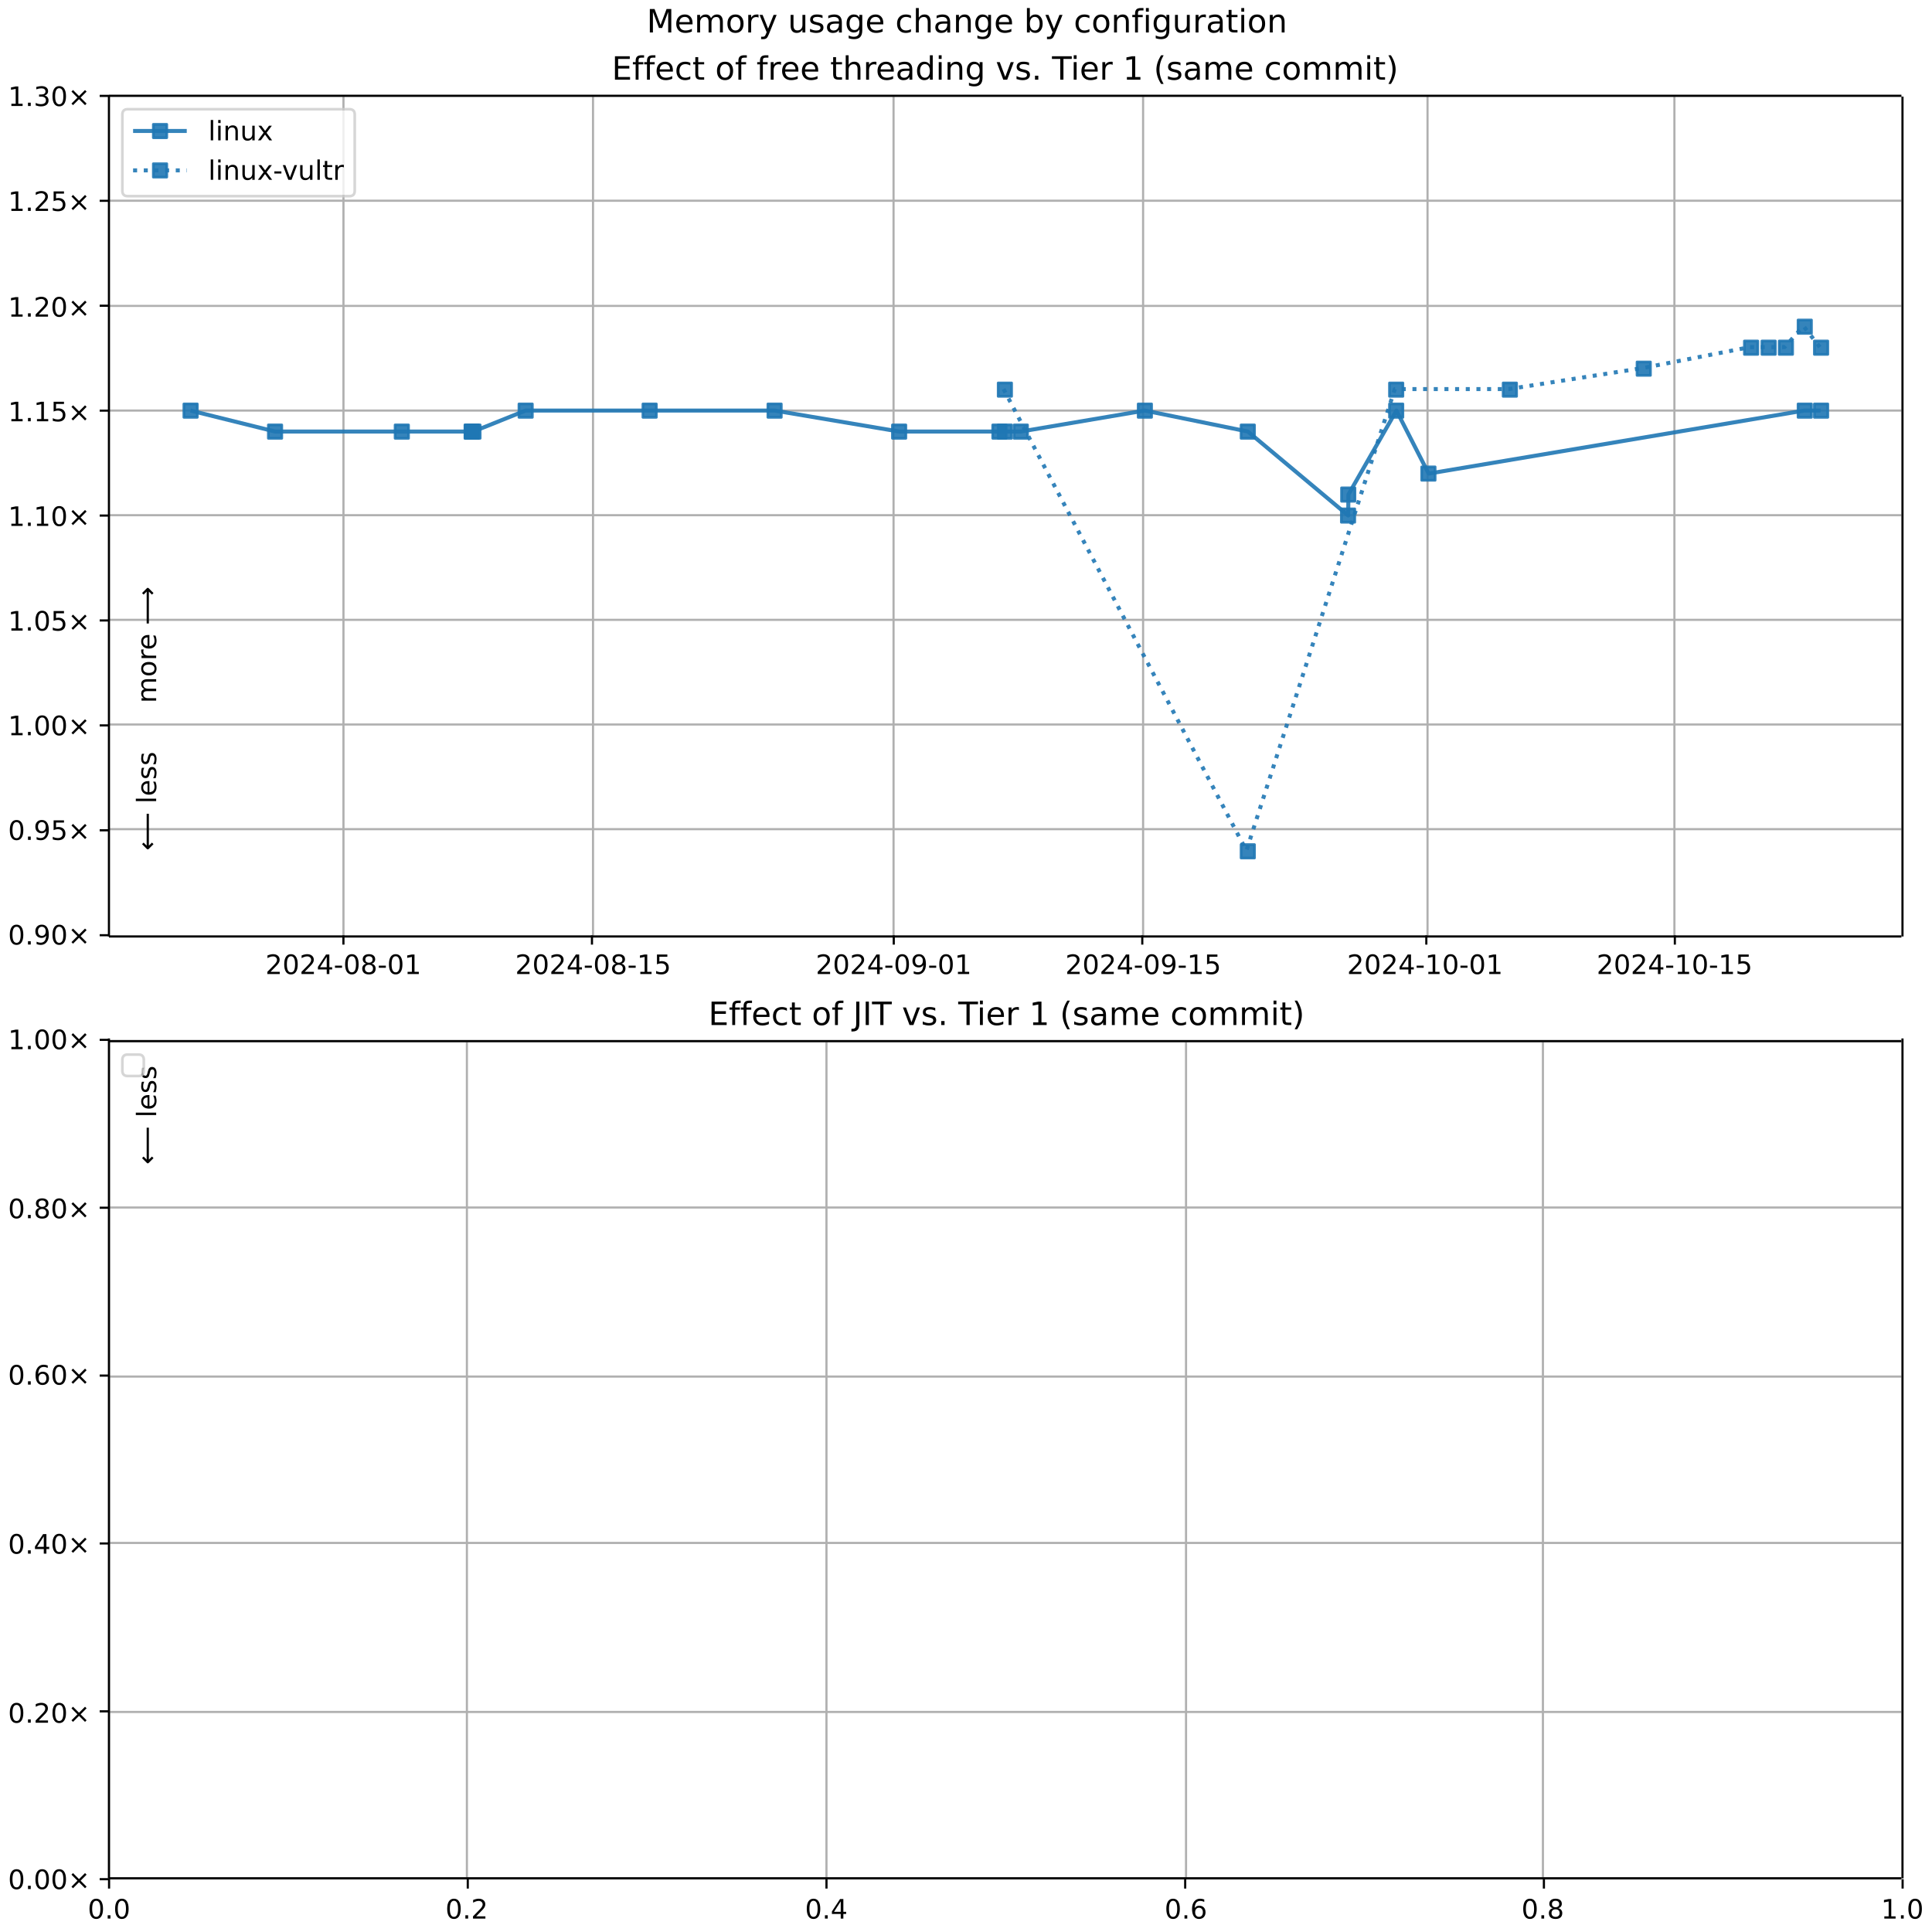
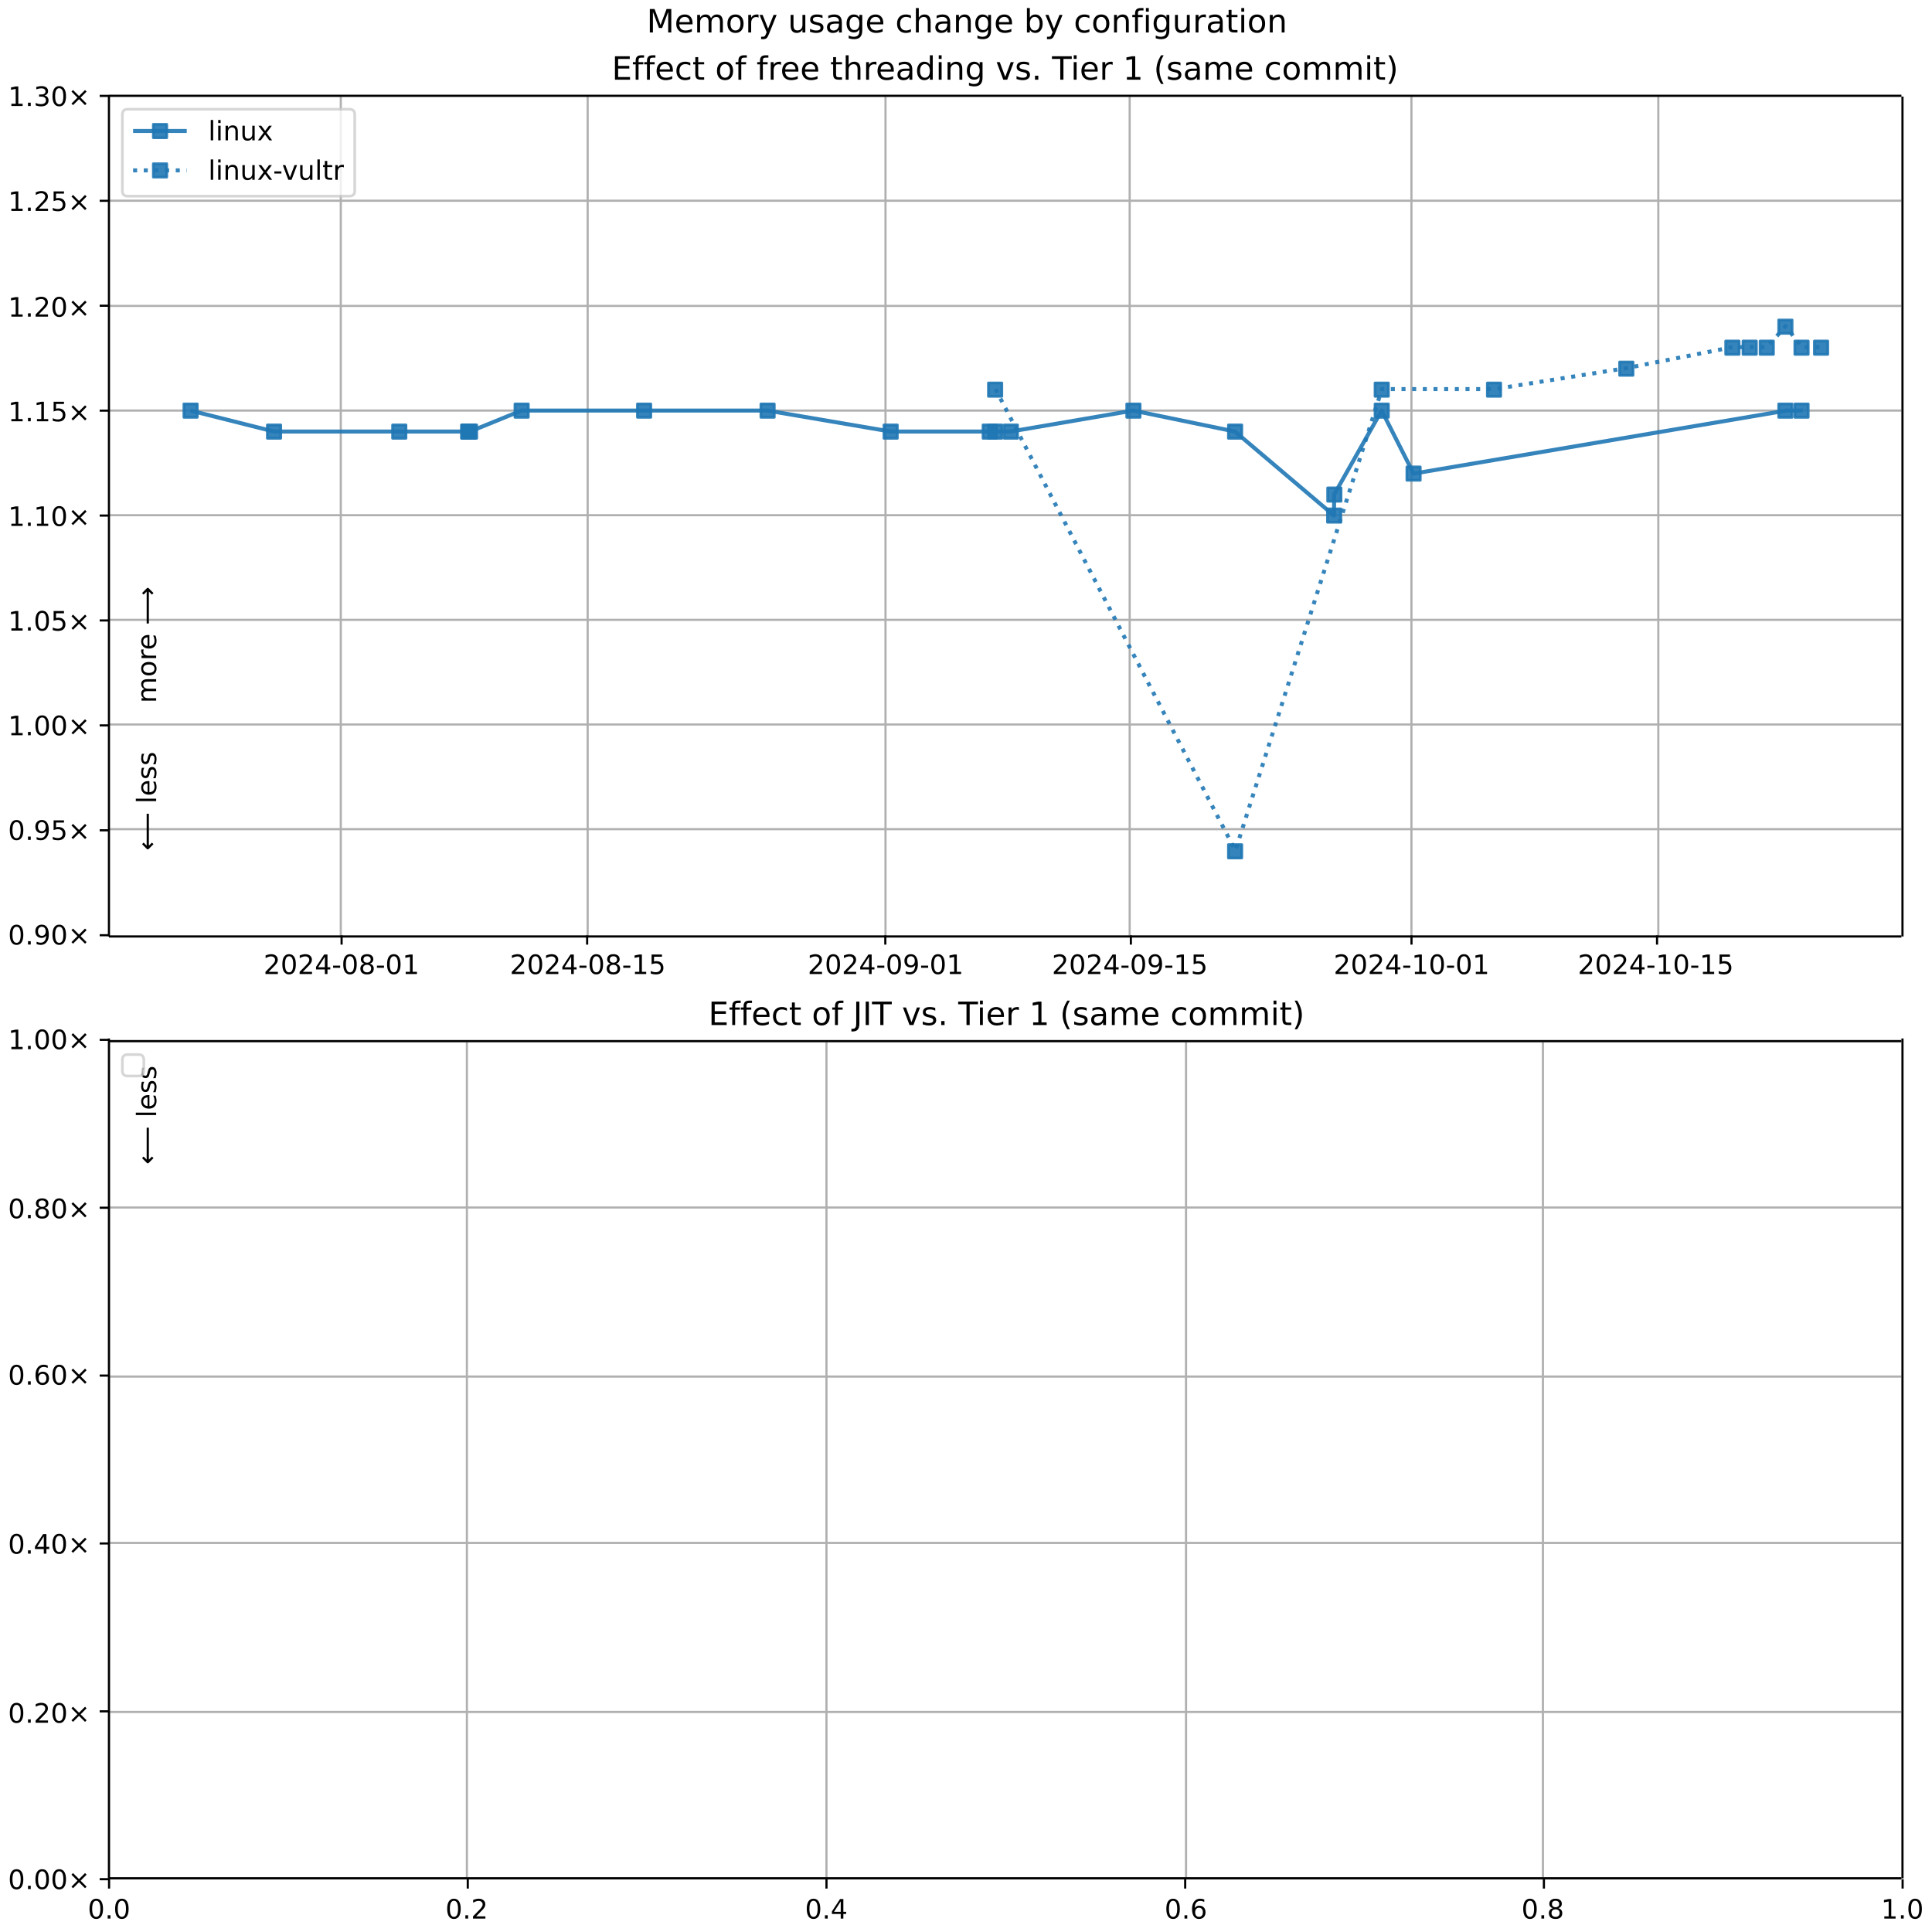
<svg xmlns="http://www.w3.org/2000/svg" xmlns:xlink="http://www.w3.org/1999/xlink" width="720pt" height="720pt" version="1.1" viewBox="0 0 720 720">
  <defs>
    <style type="text/css">*{stroke-linejoin: round; stroke-linecap: butt}</style>
  </defs>
  <path d="m0 720h720v-720h-720z" fill="#fff" />
  <path d="m40.6 349h668v-313h-668z" fill="#fff" />
-   <path d="m128 349v-313" clip-path="url(#d)" fill="none" stroke="#b0b0b0" stroke-linecap="square" stroke-width=".8" />
+   <path d="m127 349v-313" clip-path="url(#d)" fill="none" stroke="#b0b0b0" stroke-linecap="square" stroke-width=".8" />
  <defs>
    <path id="l" d="m0 0v3.5" stroke="#000" stroke-width=".8" />
  </defs>
-   <use x="127.987" y="348.529" stroke="#000000" stroke-width=".8" xlink:href="#l" />
-   <g transform="translate(98.9 363) scale(.1 -.1)">
+   <use x="127.304" y="348.529" stroke="#000000" stroke-width=".8" xlink:href="#l" />
+   <g transform="translate(98.2 363) scale(.1 -.1)">
    <defs>
      <path id="g" transform="scale(.0156)" d="m1228 531h2203v-531h-2962v531q359 372 979 998 621 627 780 809 303 340 423 576 121 236 121 464 0 372-261 606-261 235-680 235-297 0-627-103-329-103-704-313v638q381 153 712 231 332 78 607 78 725 0 1156-363 431-362 431-968 0-288-108-546-107-257-392-607-78-91-497-524-418-433-1181-1211z" />
      <path id="a" transform="scale(.0156)" d="m2034 4250q-487 0-733-480-245-479-245-1442 0-959 245-1439 246-480 733-480 491 0 736 480 246 480 246 1439 0 963-246 1442-245 480-736 480zm0 500q785 0 1199-621 414-620 414-1801 0-1178-414-1799-414-620-1199-620-784 0-1198 620-414 621-414 1799 0 1181 414 1801 414 621 1198 621z" />
      <path id="s" transform="scale(.0156)" d="m2419 4116-1594-2491h1594v2491zm-166 550h794v-3041h666v-525h-666v-1100h-628v1100h-2106v609l1940 2957z" />
      <path id="k" transform="scale(.0156)" d="m313 2009h1684v-512h-1684v512z" />
      <path id="ac" transform="scale(.0156)" d="m2034 2216q-450 0-708-241-257-241-257-662 0-422 257-663 258-241 708-241t709 242q260 243 260 662 0 421-258 662-257 241-711 241zm-631 268q-406 100-633 378-226 279-226 679 0 559 398 884 399 325 1092 325 697 0 1094-325t397-884q0-400-227-679-226-278-629-378 456-106 710-416 255-309 255-755 0-679-414-1042-414-362-1186-362-771 0-1186 362-414 363-414 1042 0 446 256 755 257 310 713 416zm-231 997q0-362 226-565 227-203 636-203 407 0 636 203 230 203 230 565 0 363-230 566-229 203-636 203-409 0-636-203-226-203-226-566z" />
      <path id="e" transform="scale(.0156)" d="m794 531h1031v3560l-1122-225v575l1116 225h631v-4135h1031v-531h-2687v531z" />
    </defs>
    <use xlink:href="#g" />
    <use x="63.623" xlink:href="#a" />
    <use x="127.246" xlink:href="#g" />
    <use x="190.869" xlink:href="#s" />
    <use x="254.492" xlink:href="#k" />
    <use x="290.576" xlink:href="#a" />
    <use x="354.199" xlink:href="#ac" />
    <use x="417.822" xlink:href="#k" />
    <use x="453.906" xlink:href="#a" />
    <use x="517.529" xlink:href="#e" />
  </g>
-   <path d="m221 349v-313" clip-path="url(#d)" fill="none" stroke="#b0b0b0" stroke-linecap="square" stroke-width=".8" />
-   <use x="220.607" y="348.529" stroke="#000000" stroke-width=".8" xlink:href="#l" />
-   <g transform="translate(192 363) scale(.1 -.1)">
+   <path d="m219 349v-313" clip-path="url(#d)" fill="none" stroke="#b0b0b0" stroke-linecap="square" stroke-width=".8" />
+   <use x="218.813" y="348.529" stroke="#000000" stroke-width=".8" xlink:href="#l" />
+   <g transform="translate(190 363) scale(.1 -.1)">
    <defs>
      <path id="u" transform="scale(.0156)" d="m691 4666h2478v-532h-1900v-1143q137 47 274 70 138 23 276 23 781 0 1237-428 457-428 457-1159 0-753-469-1171-469-417-1322-417-294 0-599 50-304 50-629 150v635q281-153 581-228t634-75q541 0 856 284 316 284 316 772 0 487-316 771-315 285-856 285-253 0-505-56-251-56-513-175v2344z" />
    </defs>
    <use xlink:href="#g" />
    <use x="63.623" xlink:href="#a" />
    <use x="127.246" xlink:href="#g" />
    <use x="190.869" xlink:href="#s" />
    <use x="254.492" xlink:href="#k" />
    <use x="290.576" xlink:href="#a" />
    <use x="354.199" xlink:href="#ac" />
    <use x="417.822" xlink:href="#k" />
    <use x="453.906" xlink:href="#e" />
    <use x="517.529" xlink:href="#u" />
  </g>
-   <path d="m333 349v-313" clip-path="url(#d)" fill="none" stroke="#b0b0b0" stroke-linecap="square" stroke-width=".8" />
-   <use x="333.075" y="348.529" stroke="#000000" stroke-width=".8" xlink:href="#l" />
-   <g transform="translate(304 363) scale(.1 -.1)">
+   <path d="m330 349v-313" clip-path="url(#d)" fill="none" stroke="#b0b0b0" stroke-linecap="square" stroke-width=".8" />
+   <use x="329.932" y="348.529" stroke="#000000" stroke-width=".8" xlink:href="#l" />
+   <g transform="translate(301 363) scale(.1 -.1)">
    <defs>
      <path id="ab" transform="scale(.0156)" d="m703 97v575q238-113 481-172 244-59 479-59 625 0 954 420 330 420 377 1277-181-269-460-413-278-144-615-144-700 0-1108 423-408 424-408 1159 0 718 425 1152 425 435 1131 435 810 0 1236-621 427-620 427-1801 0-1103-524-1761-523-658-1407-658-238 0-482 47-243 47-506 141zm1256 1978q425 0 673 290 249 291 249 798 0 503-249 795-248 292-673 292t-673-292-248-795q0-507 248-798 248-290 673-290z" />
    </defs>
    <use xlink:href="#g" />
    <use x="63.623" xlink:href="#a" />
    <use x="127.246" xlink:href="#g" />
    <use x="190.869" xlink:href="#s" />
    <use x="254.492" xlink:href="#k" />
    <use x="290.576" xlink:href="#a" />
    <use x="354.199" xlink:href="#ab" />
    <use x="417.822" xlink:href="#k" />
    <use x="453.906" xlink:href="#a" />
    <use x="517.529" xlink:href="#e" />
  </g>
-   <path d="m426 349v-313" clip-path="url(#d)" fill="none" stroke="#b0b0b0" stroke-linecap="square" stroke-width=".8" />
-   <use x="425.695" y="348.529" stroke="#000000" stroke-width=".8" xlink:href="#l" />
-   <g transform="translate(397 363) scale(.1 -.1)">
+   <path d="m421 349v-313" clip-path="url(#d)" fill="none" stroke="#b0b0b0" stroke-linecap="square" stroke-width=".8" />
+   <use x="421.441" y="348.529" stroke="#000000" stroke-width=".8" xlink:href="#l" />
+   <g transform="translate(392 363) scale(.1 -.1)">
    <use xlink:href="#g" />
    <use x="63.623" xlink:href="#a" />
    <use x="127.246" xlink:href="#g" />
    <use x="190.869" xlink:href="#s" />
    <use x="254.492" xlink:href="#k" />
    <use x="290.576" xlink:href="#a" />
    <use x="354.199" xlink:href="#ab" />
    <use x="417.822" xlink:href="#k" />
    <use x="453.906" xlink:href="#e" />
    <use x="517.529" xlink:href="#u" />
  </g>
-   <path d="m532 349v-313" clip-path="url(#d)" fill="none" stroke="#b0b0b0" stroke-linecap="square" stroke-width=".8" />
-   <use x="531.547" y="348.529" stroke="#000000" stroke-width=".8" xlink:href="#l" />
-   <g transform="translate(502 363) scale(.1 -.1)">
+   <path d="m526 349v-313" clip-path="url(#d)" fill="none" stroke="#b0b0b0" stroke-linecap="square" stroke-width=".8" />
+   <use x="526.024" y="348.529" stroke="#000000" stroke-width=".8" xlink:href="#l" />
+   <g transform="translate(497 363) scale(.1 -.1)">
    <use xlink:href="#g" />
    <use x="63.623" xlink:href="#a" />
    <use x="127.246" xlink:href="#g" />
    <use x="190.869" xlink:href="#s" />
    <use x="254.492" xlink:href="#k" />
    <use x="290.576" xlink:href="#e" />
    <use x="354.199" xlink:href="#a" />
    <use x="417.822" xlink:href="#k" />
    <use x="453.906" xlink:href="#a" />
    <use x="517.529" xlink:href="#e" />
  </g>
-   <path d="m624 349v-313" clip-path="url(#d)" fill="none" stroke="#b0b0b0" stroke-linecap="square" stroke-width=".8" />
-   <use x="624.167" y="348.529" stroke="#000000" stroke-width=".8" xlink:href="#l" />
-   <g transform="translate(595 363) scale(.1 -.1)">
+   <path d="m618 349v-313" clip-path="url(#d)" fill="none" stroke="#b0b0b0" stroke-linecap="square" stroke-width=".8" />
+   <use x="617.533" y="348.529" stroke="#000000" stroke-width=".8" xlink:href="#l" />
+   <g transform="translate(588 363) scale(.1 -.1)">
    <use xlink:href="#g" />
    <use x="63.623" xlink:href="#a" />
    <use x="127.246" xlink:href="#g" />
    <use x="190.869" xlink:href="#s" />
    <use x="254.492" xlink:href="#k" />
    <use x="290.576" xlink:href="#e" />
    <use x="354.199" xlink:href="#a" />
    <use x="417.822" xlink:href="#k" />
    <use x="453.906" xlink:href="#e" />
    <use x="517.529" xlink:href="#u" />
  </g>
  <path d="m40.6 349h668" clip-path="url(#d)" fill="none" stroke="#b0b0b0" stroke-linecap="square" stroke-width=".8" />
  <defs>
    <path id="h" d="m0 0h-3.5" stroke="#000" stroke-width=".8" />
  </defs>
  <use x="40.646" y="348.529" stroke="#000000" stroke-width=".8" xlink:href="#h" />
  <g transform="translate(3 352) scale(.1 -.1)">
    <defs>
      <path id="c" transform="scale(.0156)" d="m684 794h660v-794h-660v794z" />
      <path id="i" transform="scale(.0156)" d="m4488 3438-1429-1435 1429-1428-372-378-1435 1434-1434-1434-369 378 1425 1428-1425 1435 369 378 1434-1435 1435 1435 372-378z" />
    </defs>
    <use xlink:href="#a" />
    <use x="63.623" xlink:href="#c" />
    <use x="95.41" xlink:href="#ab" />
    <use x="159.033" xlink:href="#a" />
    <use x="222.656" xlink:href="#i" />
  </g>
  <path d="m40.6 309h668" clip-path="url(#d)" fill="none" stroke="#b0b0b0" stroke-linecap="square" stroke-width=".8" />
  <use x="40.646" y="309.429" stroke="#000000" stroke-width=".8" xlink:href="#h" />
  <g transform="translate(3 313) scale(.1 -.1)">
    <use xlink:href="#a" />
    <use x="63.623" xlink:href="#c" />
    <use x="95.41" xlink:href="#ab" />
    <use x="159.033" xlink:href="#u" />
    <use x="222.656" xlink:href="#i" />
  </g>
  <path d="m40.6 270h668" clip-path="url(#d)" fill="none" stroke="#b0b0b0" stroke-linecap="square" stroke-width=".8" />
  <use x="40.646" y="270.33" stroke="#000000" stroke-width=".8" xlink:href="#h" />
  <g transform="translate(3 274) scale(.1 -.1)">
    <use xlink:href="#e" />
    <use x="63.623" xlink:href="#c" />
    <use x="95.41" xlink:href="#a" />
    <use x="159.033" xlink:href="#a" />
    <use x="222.656" xlink:href="#i" />
  </g>
  <path d="m40.6 231h668" clip-path="url(#d)" fill="none" stroke="#b0b0b0" stroke-linecap="square" stroke-width=".8" />
  <use x="40.646" y="231.23" stroke="#000000" stroke-width=".8" xlink:href="#h" />
  <g transform="translate(3 235) scale(.1 -.1)">
    <use xlink:href="#e" />
    <use x="63.623" xlink:href="#c" />
    <use x="95.41" xlink:href="#a" />
    <use x="159.033" xlink:href="#u" />
    <use x="222.656" xlink:href="#i" />
  </g>
  <path d="m40.6 192h668" clip-path="url(#d)" fill="none" stroke="#b0b0b0" stroke-linecap="square" stroke-width=".8" />
  <use x="40.646" y="192.131" stroke="#000000" stroke-width=".8" xlink:href="#h" />
  <g transform="translate(3 196) scale(.1 -.1)">
    <use xlink:href="#e" />
    <use x="63.623" xlink:href="#c" />
    <use x="95.41" xlink:href="#e" />
    <use x="159.033" xlink:href="#a" />
    <use x="222.656" xlink:href="#i" />
  </g>
  <path d="m40.6 153h668" clip-path="url(#d)" fill="none" stroke="#b0b0b0" stroke-linecap="square" stroke-width=".8" />
  <use x="40.646" y="153.031" stroke="#000000" stroke-width=".8" xlink:href="#h" />
  <g transform="translate(3 157) scale(.1 -.1)">
    <use xlink:href="#e" />
    <use x="63.623" xlink:href="#c" />
    <use x="95.41" xlink:href="#e" />
    <use x="159.033" xlink:href="#u" />
    <use x="222.656" xlink:href="#i" />
  </g>
  <path d="m40.6 114h668" clip-path="url(#d)" fill="none" stroke="#b0b0b0" stroke-linecap="square" stroke-width=".8" />
  <use x="40.646" y="113.932" stroke="#000000" stroke-width=".8" xlink:href="#h" />
  <g transform="translate(3 118) scale(.1 -.1)">
    <use xlink:href="#e" />
    <use x="63.623" xlink:href="#c" />
    <use x="95.41" xlink:href="#g" />
    <use x="159.033" xlink:href="#a" />
    <use x="222.656" xlink:href="#i" />
  </g>
  <path d="m40.6 74.8h668" clip-path="url(#d)" fill="none" stroke="#b0b0b0" stroke-linecap="square" stroke-width=".8" />
  <use x="40.646" y="74.832" stroke="#000000" stroke-width=".8" xlink:href="#h" />
  <g transform="translate(3 78.6) scale(.1 -.1)">
    <use xlink:href="#e" />
    <use x="63.623" xlink:href="#c" />
    <use x="95.41" xlink:href="#g" />
    <use x="159.033" xlink:href="#u" />
    <use x="222.656" xlink:href="#i" />
  </g>
  <path d="m40.6 35.7h668" clip-path="url(#d)" fill="none" stroke="#b0b0b0" stroke-linecap="square" stroke-width=".8" />
  <use x="40.646" y="35.733" stroke="#000000" stroke-width=".8" xlink:href="#h" />
  <g transform="translate(3 39.5) scale(.1 -.1)">
    <defs>
      <path id="at" transform="scale(.0156)" d="m2597 2516q453-97 707-404 255-306 255-756 0-690-475-1069-475-378-1350-378-293 0-604 58t-642 174v609q262-153 574-231 313-78 654-78 593 0 904 234t311 681q0 413-289 645-289 233-804 233h-544v519h569q465 0 712 186t247 536q0 359-255 551-254 193-729 193-260 0-557-57-297-56-653-174v562q360 100 674 150t592 50q719 0 1137-327 419-326 419-882 0-388-222-655t-631-370z" />
    </defs>
    <use xlink:href="#e" />
    <use x="63.623" xlink:href="#c" />
    <use x="95.41" xlink:href="#at" />
    <use x="159.033" xlink:href="#a" />
    <use x="222.656" xlink:href="#i" />
  </g>
-   <path d="m71 153 31.5 7.82h47.2 26 0.042 0.63l19.5-7.82h46.2 46.6l46.4 7.82h37.4 2.04 5.93l46.2-7.82 38.4 7.82 37.4 31.3 0.069-7.82 17.9-31.3 12 23.5 140-23.5h6.09" clip-path="url(#d)" fill="none" stroke="#1f77b4" stroke-linecap="square" stroke-opacity=".9" stroke-width="1.5" />
+   <path d="m71 153 31.1 7.82h46.7 25.7 0.042 0.622l19.2-7.82h45.6 46l45.9 7.82h36.9 2.01 5.86l45.7-7.82 37.9 7.82 36.9 31.3 0.069-7.82 17.7-31.3 11.9 23.5 139-23.5h6.01" clip-path="url(#d)" fill="none" stroke="#1f77b4" stroke-linecap="square" stroke-opacity=".9" stroke-width="1.5" />
  <defs>
    <path id="b" d="m-2.5 2.5h5v-5h-5z" stroke="#1f77b4" stroke-opacity=".9" />
  </defs>
  <g clip-path="url(#d)" fill="#1f77b4" fill-opacity=".9" stroke="#1f77b4" stroke-opacity=".9">
    <use x="71.027" y="153.031" xlink:href="#b" />
-     <use x="102.505" y="160.851" xlink:href="#b" />
-     <use x="149.744" y="160.851" xlink:href="#b" />
-     <use x="175.772" y="160.851" xlink:href="#b" />
-     <use x="175.814" y="160.851" xlink:href="#b" />
-     <use x="176.444" y="160.851" xlink:href="#b" />
-     <use x="195.896" y="153.031" xlink:href="#b" />
-     <use x="242.1" y="153.031" xlink:href="#b" />
-     <use x="288.669" y="153.031" xlink:href="#b" />
-     <use x="335.083" y="160.851" xlink:href="#b" />
-     <use x="372.457" y="160.851" xlink:href="#b" />
-     <use x="374.494" y="160.851" xlink:href="#b" />
-     <use x="380.428" y="160.851" xlink:href="#b" />
-     <use x="426.66" y="153.031" xlink:href="#b" />
-     <use x="465.012" y="160.851" xlink:href="#b" />
-     <use x="502.379" y="192.131" xlink:href="#b" />
-     <use x="502.449" y="184.311" xlink:href="#b" />
-     <use x="520.317" y="153.031" xlink:href="#b" />
-     <use x="532.332" y="176.491" xlink:href="#b" />
-     <use x="672.58" y="153.031" xlink:href="#b" />
-     <use x="678.666" y="153.031" xlink:href="#b" />
+     <use x="102.128" y="160.851" xlink:href="#b" />
+     <use x="148.8" y="160.851" xlink:href="#b" />
+     <use x="174.515" y="160.851" xlink:href="#b" />
+     <use x="174.557" y="160.851" xlink:href="#b" />
+     <use x="175.179" y="160.851" xlink:href="#b" />
+     <use x="194.398" y="153.031" xlink:href="#b" />
+     <use x="240.048" y="153.031" xlink:href="#b" />
+     <use x="286.059" y="153.031" xlink:href="#b" />
+     <use x="331.916" y="160.851" xlink:href="#b" />
+     <use x="368.842" y="160.851" xlink:href="#b" />
+     <use x="370.854" y="160.851" xlink:href="#b" />
+     <use x="376.717" y="160.851" xlink:href="#b" />
+     <use x="422.394" y="153.031" xlink:href="#b" />
+     <use x="460.287" y="160.851" xlink:href="#b" />
+     <use x="497.206" y="192.131" xlink:href="#b" />
+     <use x="497.274" y="184.311" xlink:href="#b" />
+     <use x="514.929" y="153.031" xlink:href="#b" />
+     <use x="526.799" y="176.491" xlink:href="#b" />
+     <use x="665.365" y="153.031" xlink:href="#b" />
+     <use x="671.378" y="153.031" xlink:href="#b" />
  </g>
  <g stroke="#1f77b4" stroke-opacity=".9">
-     <path d="m374 145 90.5 172 55.3-172h42.4l49.9-7.82 40-7.82h6.53 6.44l7.03-7.82 6.09 7.82" clip-path="url(#d)" fill="none" stroke-dasharray="1.5,2.475" stroke-width="1.5" />
+     <path d="m371 145 89.4 172 54.6-172h41.9l49.3-7.82 39.5-7.82h6.45 6.36l6.94-7.82 6.01 7.82h7.29" clip-path="url(#d)" fill="none" stroke-dasharray="1.5,2.475" stroke-width="1.5" />
    <g clip-path="url(#d)" fill="#1f77b4" fill-opacity=".9">
-       <use x="374.494" y="145.211" xlink:href="#b" />
-       <use x="465.012" y="317.249" xlink:href="#b" />
-       <use x="520.317" y="145.211" xlink:href="#b" />
-       <use x="562.681" y="145.211" xlink:href="#b" />
-       <use x="612.578" y="137.391" xlink:href="#b" />
-       <use x="652.584" y="129.572" xlink:href="#b" />
-       <use x="659.116" y="129.572" xlink:href="#b" />
-       <use x="665.553" y="129.572" xlink:href="#b" />
-       <use x="672.58" y="121.752" xlink:href="#b" />
+       <use x="370.854" y="145.211" xlink:href="#b" />
+       <use x="460.287" y="317.249" xlink:href="#b" />
+       <use x="514.929" y="145.211" xlink:href="#b" />
+       <use x="556.784" y="145.211" xlink:href="#b" />
+       <use x="606.083" y="137.391" xlink:href="#b" />
+       <use x="645.609" y="129.572" xlink:href="#b" />
+       <use x="652.062" y="129.572" xlink:href="#b" />
+       <use x="658.422" y="129.572" xlink:href="#b" />
+       <use x="665.365" y="121.752" xlink:href="#b" />
+       <use x="671.378" y="129.572" xlink:href="#b" />
      <use x="678.666" y="129.572" xlink:href="#b" />
    </g>
  </g>
  <path d="m40.6 349v-313" fill="none" stroke="#000" stroke-linecap="square" stroke-width=".8" />
  <path d="m709 349v-313" fill="none" stroke="#000" stroke-linecap="square" stroke-width=".8" />
  <path d="m40.6 349h668" fill="none" stroke="#000" stroke-linecap="square" stroke-width=".8" />
  <path d="m40.6 35.7h668" fill="none" stroke="#000" stroke-linecap="square" stroke-width=".8" />
  <g clip-path="url(#d)">
    <g transform="translate(58.2 262) rotate(-90) scale(.1 -.1)">
      <defs>
        <path id="p" transform="scale(.0156)" d="m3328 2828q216 388 516 572t706 184q547 0 844-383 297-382 297-1088v-2113h-578v2094q0 503-179 746-178 244-543 244-447 0-707-297-259-296-259-809v-1978h-578v2094q0 506-178 748t-550 242q-441 0-701-298-259-298-259-808v-1978h-578v3500h578v-544q197 322 472 475t653 153q382 0 649-194 267-193 395-562z" />
        <path id="o" transform="scale(.0156)" d="m1959 3097q-462 0-731-361t-269-989 267-989q268-361 733-361 460 0 728 362 269 363 269 988 0 622-269 986-268 364-728 364zm0 487q750 0 1178-488 429-487 429-1349 0-859-429-1349-428-489-1178-489-753 0-1180 489-426 490-426 1349 0 862 426 1349 427 488 1180 488z" />
        <path id="n" transform="scale(.0156)" d="m2631 2963q-97 56-211 82-114 27-251 27-488 0-749-317t-261-911v-1844h-578v3500h578v-544q182 319 472 473 291 155 707 155 59 0 131-8 72-7 159-23l3-590z" />
        <path id="f" transform="scale(.0156)" d="m3597 1894v-281h-2644q38-594 358-905t892-311q331 0 642 81t618 244v-544q-310-131-635-200t-659-69q-838 0-1327 487-489 488-489 1320 0 859 464 1363 464 505 1252 505 706 0 1117-455 411-454 411-1235zm-575 169q-6 471-264 752-258 282-683 282-481 0-770-272t-333-766l2050 4z" />
        <path id="am" transform="scale(.0156)" d="m8863 2147v-281l-1229-1228-375 375 729 728h-7622v531h7622l-729 728 375 375 1229-1228z" />
      </defs>
      <use xlink:href="#p" />
      <use x="97.412" xlink:href="#o" />
      <use x="158.594" xlink:href="#n" />
      <use x="197.457" xlink:href="#f" />
      <use x="258.98" xlink:href="#DejaVuSans-20" />
      <use x="290.768" xlink:href="#am" />
    </g>
  </g>
  <g clip-path="url(#d)">
    <g transform="translate(58.2 317) rotate(-90) scale(.1 -.1)">
      <defs>
        <path id="an" transform="scale(.0156)" d="m313 1866v281l1228 1228 375-375-728-728h7621v-531h-7621l728-728-375-375-1228 1228z" />
        <path id="z" transform="scale(.0156)" d="m603 4863h575v-4863h-575v4863z" />
        <path id="m" transform="scale(.0156)" d="m2834 3397v-544q-243 125-506 187-262 63-544 63-428 0-642-131t-214-394q0-200 153-314t616-217l197-44q612-131 870-370t258-667q0-488-386-773-386-284-1061-284-281 0-586 55t-642 164v594q319-166 628-249 309-82 613-82 406 0 624 139 219 139 219 392 0 234-158 359-157 125-692 241l-200 47q-534 112-772 345-237 233-237 639 0 494 350 762 350 269 994 269 318 0 599-47 282-46 519-140z" />
      </defs>
      <use xlink:href="#an" />
      <use x="143.359" xlink:href="#DejaVuSans-20" />
      <use x="175.146" xlink:href="#z" />
      <use x="202.93" xlink:href="#f" />
      <use x="264.453" xlink:href="#m" />
      <use x="316.553" xlink:href="#m" />
    </g>
  </g>
  <g transform="translate(228 29.7) scale(.12 -.12)">
    <defs>
      <path id="ai" transform="scale(.0156)" d="m628 4666h2950v-532h-2319v-1381h2222v-531h-2222v-1691h2375v-531h-3006v4666z" />
      <path id="r" transform="scale(.0156)" d="m2375 4863v-479h-550q-309 0-430-125-120-125-120-450v-309h947v-447h-947v-3053h-578v3053h-550v447h550v244q0 584 272 851 272 268 862 268h544z" />
      <path id="w" transform="scale(.0156)" d="m3122 3366v-538q-244 135-489 202t-495 67q-560 0-870-355-309-354-309-995t309-996q310-354 870-354 250 0 495 67t489 202v-532q-241-112-499-168-257-57-548-57-791 0-1257 497-465 497-465 1341 0 856 470 1346 471 491 1290 491 265 0 518-55 253-54 491-163z" />
      <path id="t" transform="scale(.0156)" d="m1172 4494v-994h1184v-447h-1184v-1900q0-428 117-550t477-122h590v-481h-590q-666 0-919 248-253 249-253 905v1900h-422v447h422v994h578z" />
      <path id="ah" transform="scale(.0156)" d="m3513 2113v-2113h-575v2094q0 497-194 743-194 247-581 247-466 0-735-297-269-296-269-809v-1978h-578v4863h578v-1907q207 316 486 472 280 156 646 156 603 0 912-373 310-373 310-1098z" />
      <path id="x" transform="scale(.0156)" d="m2194 1759q-697 0-966-159t-269-544q0-306 202-486 202-179 548-179 479 0 768 339t289 901v128h-572zm1147 238v-2e3h-575v531q-197-318-491-470t-719-152q-537 0-855 302-317 302-317 808 0 590 395 890 396 300 1180 300h807v57q0 397-261 614t-733 217q-300 0-585-72-284-72-546-216v532q315 122 612 182 297 61 578 61 760 0 1135-394 375-393 375-1193z" />
      <path id="ao" transform="scale(.0156)" d="m2906 2969v1894h575v-4863h-575v525q-181-312-458-464-276-152-664-152-634 0-1033 506-398 507-398 1332t398 1331q399 506 1033 506 388 0 664-152 277-151 458-463zm-1959-1222q0-634 261-995t717-361 718 361q263 361 263 995t-263 995q-262 361-718 361t-717-361-261-995z" />
      <path id="q" transform="scale(.0156)" d="m603 3500h575v-3500h-575v3500zm0 1363h575v-729h-575v729z" />
      <path id="v" transform="scale(.0156)" d="m3513 2113v-2113h-575v2094q0 497-194 743-194 247-581 247-466 0-735-297-269-296-269-809v-1978h-578v3500h578v-544q207 316 486 472 280 156 646 156 603 0 912-373 310-373 310-1098z" />
      <path id="aa" transform="scale(.0156)" d="m2906 1791q0 625-258 968-257 344-723 344-462 0-720-344-258-343-258-968 0-622 258-966t720-344q466 0 723 344 258 344 258 966zm575-1357q0-893-397-1329-396-436-1215-436-303 0-572 45t-522 139v559q253-137 500-202 247-66 503-66 566 0 847 295t281 892v285q-178-310-456-463t-666-153q-643 0-1037 490-394 491-394 1301 0 812 394 1302 394 491 1037 491 388 0 666-153t456-462v531h575v-3066z" />
      <path id="ad" transform="scale(.0156)" d="m191 3500h609l1094-2937 1094 2937h609l-1313-3500h-781l-1312 3500z" />
      <path id="ae" transform="scale(.0156)" d="m-19 4666h3947v-532h-1656v-4134h-634v4134h-1657v532z" />
      <path id="al" transform="scale(.0156)" d="m1984 4856q-418-718-622-1422-203-703-203-1425 0-721 205-1429t620-1424h-500q-468 735-701 1444t-233 1409q0 697 231 1403 232 707 703 1444h500z" />
      <path id="ak" transform="scale(.0156)" d="m513 4856h500q468-737 701-1444 233-706 233-1403 0-700-233-1409t-701-1444h-500q415 716 620 1424t205 1429q0 722-205 1425-205 704-620 1422z" />
    </defs>
    <use xlink:href="#ai" />
    <use x="63.184" xlink:href="#r" />
    <use x="98.389" xlink:href="#r" />
    <use x="133.594" xlink:href="#f" />
    <use x="195.117" xlink:href="#w" />
    <use x="250.098" xlink:href="#t" />
    <use x="289.307" xlink:href="#DejaVuSans-20" />
    <use x="321.094" xlink:href="#o" />
    <use x="382.275" xlink:href="#r" />
    <use x="417.48" xlink:href="#DejaVuSans-20" />
    <use x="449.268" xlink:href="#r" />
    <use x="484.473" xlink:href="#n" />
    <use x="523.336" xlink:href="#f" />
    <use x="584.859" xlink:href="#f" />
    <use x="646.383" xlink:href="#DejaVuSans-20" />
    <use x="678.17" xlink:href="#t" />
    <use x="717.379" xlink:href="#ah" />
    <use x="780.758" xlink:href="#n" />
    <use x="819.621" xlink:href="#f" />
    <use x="881.145" xlink:href="#x" />
    <use x="942.424" xlink:href="#ao" />
    <use x="1005.9" xlink:href="#q" />
    <use x="1033.684" xlink:href="#v" />
    <use x="1097.062" xlink:href="#aa" />
    <use x="1160.539" xlink:href="#DejaVuSans-20" />
    <use x="1192.326" xlink:href="#ad" />
    <use x="1251.506" xlink:href="#m" />
    <use x="1303.605" xlink:href="#c" />
    <use x="1335.393" xlink:href="#DejaVuSans-20" />
    <use x="1367.18" xlink:href="#ae" />
    <use x="1425.139" xlink:href="#q" />
    <use x="1452.922" xlink:href="#f" />
    <use x="1514.445" xlink:href="#n" />
    <use x="1555.559" xlink:href="#DejaVuSans-20" />
    <use x="1587.346" xlink:href="#e" />
    <use x="1650.969" xlink:href="#DejaVuSans-20" />
    <use x="1682.756" xlink:href="#al" />
    <use x="1721.77" xlink:href="#m" />
    <use x="1773.869" xlink:href="#x" />
    <use x="1835.148" xlink:href="#p" />
    <use x="1932.561" xlink:href="#f" />
    <use x="1994.084" xlink:href="#DejaVuSans-20" />
    <use x="2025.871" xlink:href="#w" />
    <use x="2080.852" xlink:href="#o" />
    <use x="2142.033" xlink:href="#p" />
    <use x="2239.445" xlink:href="#p" />
    <use x="2336.857" xlink:href="#q" />
    <use x="2364.641" xlink:href="#t" />
    <use x="2403.85" xlink:href="#ak" />
  </g>
  <path d="m47.6 73.1h82.6q2 0 2-2v-28.4q0-2-2-2h-82.6q-2 0-2 2v28.4q0 2 2 2z" fill="#fff" opacity=".8" stroke="#ccc" />
  <path d="m49.6 48.8h10 10" fill="none" stroke="#1f77b4" stroke-linecap="square" stroke-opacity=".9" stroke-width="1.5" />
  <use x="59.646" y="48.831" fill="#1f77b4" fill-opacity=".9" stroke="#1f77b4" stroke-opacity=".9" xlink:href="#b" />
  <g transform="translate(77.6 52.3) scale(.1 -.1)">
    <defs>
      <path id="y" transform="scale(.0156)" d="m544 1381v2119h575v-2097q0-497 193-746 194-248 582-248 465 0 735 297 271 297 271 810v1984h575v-3500h-575v538q-209-319-486-474-276-155-642-155-603 0-916 375-312 375-312 1097zm1447 2203z" />
      <path id="ag" transform="scale(.0156)" d="m3513 3500-1266-1703 1331-1797h-678l-1019 1375-1018-1375h-679l1360 1831-1244 1669h678l928-1247 928 1247h679z" />
    </defs>
    <use xlink:href="#z" />
    <use x="27.783" xlink:href="#q" />
    <use x="55.566" xlink:href="#v" />
    <use x="118.945" xlink:href="#y" />
    <use x="182.324" xlink:href="#ag" />
  </g>
  <path d="m49.6 63.5h10 10" fill="none" stroke="#1f77b4" stroke-dasharray="1.5,2.475" stroke-opacity=".9" stroke-width="1.5" />
  <use x="59.646" y="63.509" fill="#1f77b4" fill-opacity=".9" stroke="#1f77b4" stroke-opacity=".9" xlink:href="#b" />
  <g transform="translate(77.6 67) scale(.1 -.1)">
    <use xlink:href="#z" />
    <use x="27.783" xlink:href="#q" />
    <use x="55.566" xlink:href="#v" />
    <use x="118.945" xlink:href="#y" />
    <use x="182.324" xlink:href="#ag" />
    <use x="241.504" xlink:href="#k" />
    <use x="274.963" xlink:href="#ad" />
    <use x="334.143" xlink:href="#y" />
    <use x="397.521" xlink:href="#z" />
    <use x="425.305" xlink:href="#t" />
    <use x="464.514" xlink:href="#n" />
  </g>
  <path d="m40.6 700h668v-313h-668z" fill="#fff" />
  <path d="m40.6 700v-313" clip-path="url(#j)" fill="none" stroke="#b0b0b0" stroke-linecap="square" stroke-width=".8" />
  <use x="40.646" y="700.322" stroke="#000000" stroke-width=".8" xlink:href="#l" />
  <g transform="translate(32.7 715) scale(.1 -.1)">
    <use xlink:href="#a" />
    <use x="63.623" xlink:href="#c" />
    <use x="95.41" xlink:href="#a" />
  </g>
  <path d="m174 700v-313" clip-path="url(#j)" fill="none" stroke="#b0b0b0" stroke-linecap="square" stroke-width=".8" />
  <use x="174.326" y="700.322" stroke="#000000" stroke-width=".8" xlink:href="#l" />
  <g transform="translate(166 715) scale(.1 -.1)">
    <use xlink:href="#a" />
    <use x="63.623" xlink:href="#c" />
    <use x="95.41" xlink:href="#g" />
  </g>
  <path d="m308 700v-313" clip-path="url(#j)" fill="none" stroke="#b0b0b0" stroke-linecap="square" stroke-width=".8" />
  <use x="308.007" y="700.322" stroke="#000000" stroke-width=".8" xlink:href="#l" />
  <g transform="translate(300 715) scale(.1 -.1)">
    <use xlink:href="#a" />
    <use x="63.623" xlink:href="#c" />
    <use x="95.41" xlink:href="#s" />
  </g>
  <path d="m442 700v-313" clip-path="url(#j)" fill="none" stroke="#b0b0b0" stroke-linecap="square" stroke-width=".8" />
  <use x="441.687" y="700.322" stroke="#000000" stroke-width=".8" xlink:href="#l" />
  <g transform="translate(434 715) scale(.1 -.1)">
    <defs>
      <path id="aj" transform="scale(.0156)" d="m2113 2584q-425 0-674-291-248-290-248-796 0-503 248-796 249-292 674-292t673 292q248 293 248 796 0 506-248 796-248 291-673 291zm1253 1979v-575q-238 112-480 171-242 60-480 60-625 0-955-422-329-422-376-1275 184 272 462 417 279 145 613 145 703 0 1111-427 408-426 408-1160 0-719-425-1154-425-434-1131-434-810 0-1238 620-428 621-428 1799 0 1106 525 1764t1409 658q238 0 480-47t505-140z" />
    </defs>
    <use xlink:href="#a" />
    <use x="63.623" xlink:href="#c" />
    <use x="95.41" xlink:href="#aj" />
  </g>
  <path d="m575 700v-313" clip-path="url(#j)" fill="none" stroke="#b0b0b0" stroke-linecap="square" stroke-width=".8" />
  <use x="575.368" y="700.322" stroke="#000000" stroke-width=".8" xlink:href="#l" />
  <g transform="translate(567 715) scale(.1 -.1)">
    <use xlink:href="#a" />
    <use x="63.623" xlink:href="#c" />
    <use x="95.41" xlink:href="#ac" />
  </g>
  <path d="m709 700v-313" clip-path="url(#j)" fill="none" stroke="#b0b0b0" stroke-linecap="square" stroke-width=".8" />
  <use x="709.048" y="700.322" stroke="#000000" stroke-width=".8" xlink:href="#l" />
  <g transform="translate(701 715) scale(.1 -.1)">
    <use xlink:href="#e" />
    <use x="63.623" xlink:href="#c" />
    <use x="95.41" xlink:href="#a" />
  </g>
  <path d="m40.6 700h668" clip-path="url(#j)" fill="none" stroke="#b0b0b0" stroke-linecap="square" stroke-width=".8" />
  <use x="40.646" y="700.322" stroke="#000000" stroke-width=".8" xlink:href="#h" />
  <g transform="translate(3 704) scale(.1 -.1)">
    <use xlink:href="#a" />
    <use x="63.623" xlink:href="#c" />
    <use x="95.41" xlink:href="#a" />
    <use x="159.033" xlink:href="#a" />
    <use x="222.656" xlink:href="#i" />
  </g>
  <path d="m40.6 638h668" clip-path="url(#j)" fill="none" stroke="#b0b0b0" stroke-linecap="square" stroke-width=".8" />
  <use x="40.646" y="637.762" stroke="#000000" stroke-width=".8" xlink:href="#h" />
  <g transform="translate(3 642) scale(.1 -.1)">
    <use xlink:href="#a" />
    <use x="63.623" xlink:href="#c" />
    <use x="95.41" xlink:href="#g" />
    <use x="159.033" xlink:href="#a" />
    <use x="222.656" xlink:href="#i" />
  </g>
  <path d="m40.6 575h668" clip-path="url(#j)" fill="none" stroke="#b0b0b0" stroke-linecap="square" stroke-width=".8" />
  <use x="40.646" y="575.203" stroke="#000000" stroke-width=".8" xlink:href="#h" />
  <g transform="translate(3 579) scale(.1 -.1)">
    <use xlink:href="#a" />
    <use x="63.623" xlink:href="#c" />
    <use x="95.41" xlink:href="#s" />
    <use x="159.033" xlink:href="#a" />
    <use x="222.656" xlink:href="#i" />
  </g>
  <path d="m40.6 513h668" clip-path="url(#j)" fill="none" stroke="#b0b0b0" stroke-linecap="square" stroke-width=".8" />
  <use x="40.646" y="512.644" stroke="#000000" stroke-width=".8" xlink:href="#h" />
  <g transform="translate(3 516) scale(.1 -.1)">
    <use xlink:href="#a" />
    <use x="63.623" xlink:href="#c" />
    <use x="95.41" xlink:href="#aj" />
    <use x="159.033" xlink:href="#a" />
    <use x="222.656" xlink:href="#i" />
  </g>
  <path d="m40.6 450h668" clip-path="url(#j)" fill="none" stroke="#b0b0b0" stroke-linecap="square" stroke-width=".8" />
  <use x="40.646" y="450.085" stroke="#000000" stroke-width=".8" xlink:href="#h" />
  <g transform="translate(3 454) scale(.1 -.1)">
    <use xlink:href="#a" />
    <use x="63.623" xlink:href="#c" />
    <use x="95.41" xlink:href="#ac" />
    <use x="159.033" xlink:href="#a" />
    <use x="222.656" xlink:href="#i" />
  </g>
  <path d="m40.6 388h668" clip-path="url(#j)" fill="none" stroke="#b0b0b0" stroke-linecap="square" stroke-width=".8" />
  <use x="40.646" y="387.525" stroke="#000000" stroke-width=".8" xlink:href="#h" />
  <g transform="translate(3 391) scale(.1 -.1)">
    <use xlink:href="#e" />
    <use x="63.623" xlink:href="#c" />
    <use x="95.41" xlink:href="#a" />
    <use x="159.033" xlink:href="#a" />
    <use x="222.656" xlink:href="#i" />
  </g>
  <path d="m40.6 700v-313" fill="none" stroke="#000" stroke-linecap="square" stroke-width=".8" />
  <path d="m709 700v-313" fill="none" stroke="#000" stroke-linecap="square" stroke-width=".8" />
  <path d="m40.6 700h668" fill="none" stroke="#000" stroke-linecap="square" stroke-width=".8" />
  <path d="m40.6 388h668" fill="none" stroke="#000" stroke-linecap="square" stroke-width=".8" />
  <g clip-path="url(#j)">
    <g transform="translate(58.2 380) rotate(-90) scale(.1 -.1)">
      <use xlink:href="#p" />
      <use x="97.412" xlink:href="#o" />
      <use x="158.594" xlink:href="#n" />
      <use x="197.457" xlink:href="#f" />
      <use x="258.98" xlink:href="#DejaVuSans-20" />
      <use x="290.768" xlink:href="#am" />
    </g>
  </g>
  <g clip-path="url(#j)">
    <g transform="translate(58.2 434) rotate(-90) scale(.1 -.1)">
      <use xlink:href="#an" />
      <use x="143.359" xlink:href="#DejaVuSans-20" />
      <use x="175.146" xlink:href="#z" />
      <use x="202.93" xlink:href="#f" />
      <use x="264.453" xlink:href="#m" />
      <use x="316.553" xlink:href="#m" />
    </g>
  </g>
  <g transform="translate(264 382) scale(.12 -.12)">
    <defs>
      <path id="ar" transform="scale(.0156)" d="m628 4666h631v-4341q0-844-320-1225t-1030-381h-240v531h197q418 0 590 235 172 234 172 840v4341z" />
      <path id="as" transform="scale(.0156)" d="m628 4666h631v-4666h-631v4666z" />
    </defs>
    <use xlink:href="#ai" />
    <use x="63.184" xlink:href="#r" />
    <use x="98.389" xlink:href="#r" />
    <use x="133.594" xlink:href="#f" />
    <use x="195.117" xlink:href="#w" />
    <use x="250.098" xlink:href="#t" />
    <use x="289.307" xlink:href="#DejaVuSans-20" />
    <use x="321.094" xlink:href="#o" />
    <use x="382.275" xlink:href="#r" />
    <use x="417.48" xlink:href="#DejaVuSans-20" />
    <use x="449.268" xlink:href="#ar" />
    <use x="478.76" xlink:href="#as" />
    <use x="508.252" xlink:href="#ae" />
    <use x="569.336" xlink:href="#DejaVuSans-20" />
    <use x="601.123" xlink:href="#ad" />
    <use x="660.303" xlink:href="#m" />
    <use x="712.402" xlink:href="#c" />
    <use x="744.189" xlink:href="#DejaVuSans-20" />
    <use x="775.977" xlink:href="#ae" />
    <use x="833.936" xlink:href="#q" />
    <use x="861.719" xlink:href="#f" />
    <use x="923.242" xlink:href="#n" />
    <use x="964.355" xlink:href="#DejaVuSans-20" />
    <use x="996.143" xlink:href="#e" />
    <use x="1059.766" xlink:href="#DejaVuSans-20" />
    <use x="1091.553" xlink:href="#al" />
    <use x="1130.566" xlink:href="#m" />
    <use x="1182.666" xlink:href="#x" />
    <use x="1243.945" xlink:href="#p" />
    <use x="1341.357" xlink:href="#f" />
    <use x="1402.881" xlink:href="#DejaVuSans-20" />
    <use x="1434.668" xlink:href="#w" />
    <use x="1489.648" xlink:href="#o" />
    <use x="1550.83" xlink:href="#p" />
    <use x="1648.242" xlink:href="#p" />
    <use x="1745.654" xlink:href="#q" />
    <use x="1773.438" xlink:href="#t" />
    <use x="1812.646" xlink:href="#ak" />
  </g>
  <path d="m47.6 401h4q2 0 2-2v-4q0-2-2-2h-4q-2 0-2 2v4q0 2 2 2z" fill="#fff" opacity=".8" stroke="#ccc" />
  <g transform="translate(241 12.1) scale(.12 -.12)">
    <defs>
      <path id="aq" transform="scale(.0156)" d="m628 4666h941l1190-3175 1197 3175h941v-4666h-616v4097l-1203-3200h-634l-1203 3200v-4097h-613v4666z" />
      <path id="af" transform="scale(.0156)" d="m2059-325q-243-625-475-815-231-191-618-191h-460v481h338q237 0 368 113 132 112 291 531l103 262-1415 3444h609l1094-2737 1094 2737h609l-1538-3825z" />
      <path id="ap" transform="scale(.0156)" d="m3116 1747q0 634-261 995t-717 361q-457 0-718-361t-261-995 261-995 718-361q456 0 717 361t261 995zm-1957 1222q182 312 458 463 277 152 661 152 638 0 1036-506 399-506 399-1331t-399-1332q-398-506-1036-506-384 0-661 152-276 152-458 464v-525h-578v4863h578v-1894z" />
    </defs>
    <use xlink:href="#aq" />
    <use x="86.279" xlink:href="#f" />
    <use x="147.803" xlink:href="#p" />
    <use x="245.215" xlink:href="#o" />
    <use x="306.396" xlink:href="#n" />
    <use x="347.51" xlink:href="#af" />
    <use x="406.689" xlink:href="#DejaVuSans-20" />
    <use x="438.477" xlink:href="#y" />
    <use x="501.855" xlink:href="#m" />
    <use x="553.955" xlink:href="#x" />
    <use x="615.234" xlink:href="#aa" />
    <use x="678.711" xlink:href="#f" />
    <use x="740.234" xlink:href="#DejaVuSans-20" />
    <use x="772.021" xlink:href="#w" />
    <use x="827.002" xlink:href="#ah" />
    <use x="890.381" xlink:href="#x" />
    <use x="951.66" xlink:href="#v" />
    <use x="1015.039" xlink:href="#aa" />
    <use x="1078.516" xlink:href="#f" />
    <use x="1140.039" xlink:href="#DejaVuSans-20" />
    <use x="1171.826" xlink:href="#ap" />
    <use x="1235.303" xlink:href="#af" />
    <use x="1294.482" xlink:href="#DejaVuSans-20" />
    <use x="1326.27" xlink:href="#w" />
    <use x="1381.25" xlink:href="#o" />
    <use x="1442.432" xlink:href="#v" />
    <use x="1505.811" xlink:href="#r" />
    <use x="1541.016" xlink:href="#q" />
    <use x="1568.799" xlink:href="#aa" />
    <use x="1632.275" xlink:href="#y" />
    <use x="1695.654" xlink:href="#n" />
    <use x="1736.768" xlink:href="#x" />
    <use x="1798.047" xlink:href="#t" />
    <use x="1837.256" xlink:href="#q" />
    <use x="1865.039" xlink:href="#o" />
    <use x="1926.221" xlink:href="#v" />
  </g>
  <defs>
    <clipPath id="d">
      <rect x="40.6" y="35.7" width="668" height="313" />
    </clipPath>
    <clipPath id="j">
      <rect x="40.6" y="388" width="668" height="313" />
    </clipPath>
  </defs>
</svg>
